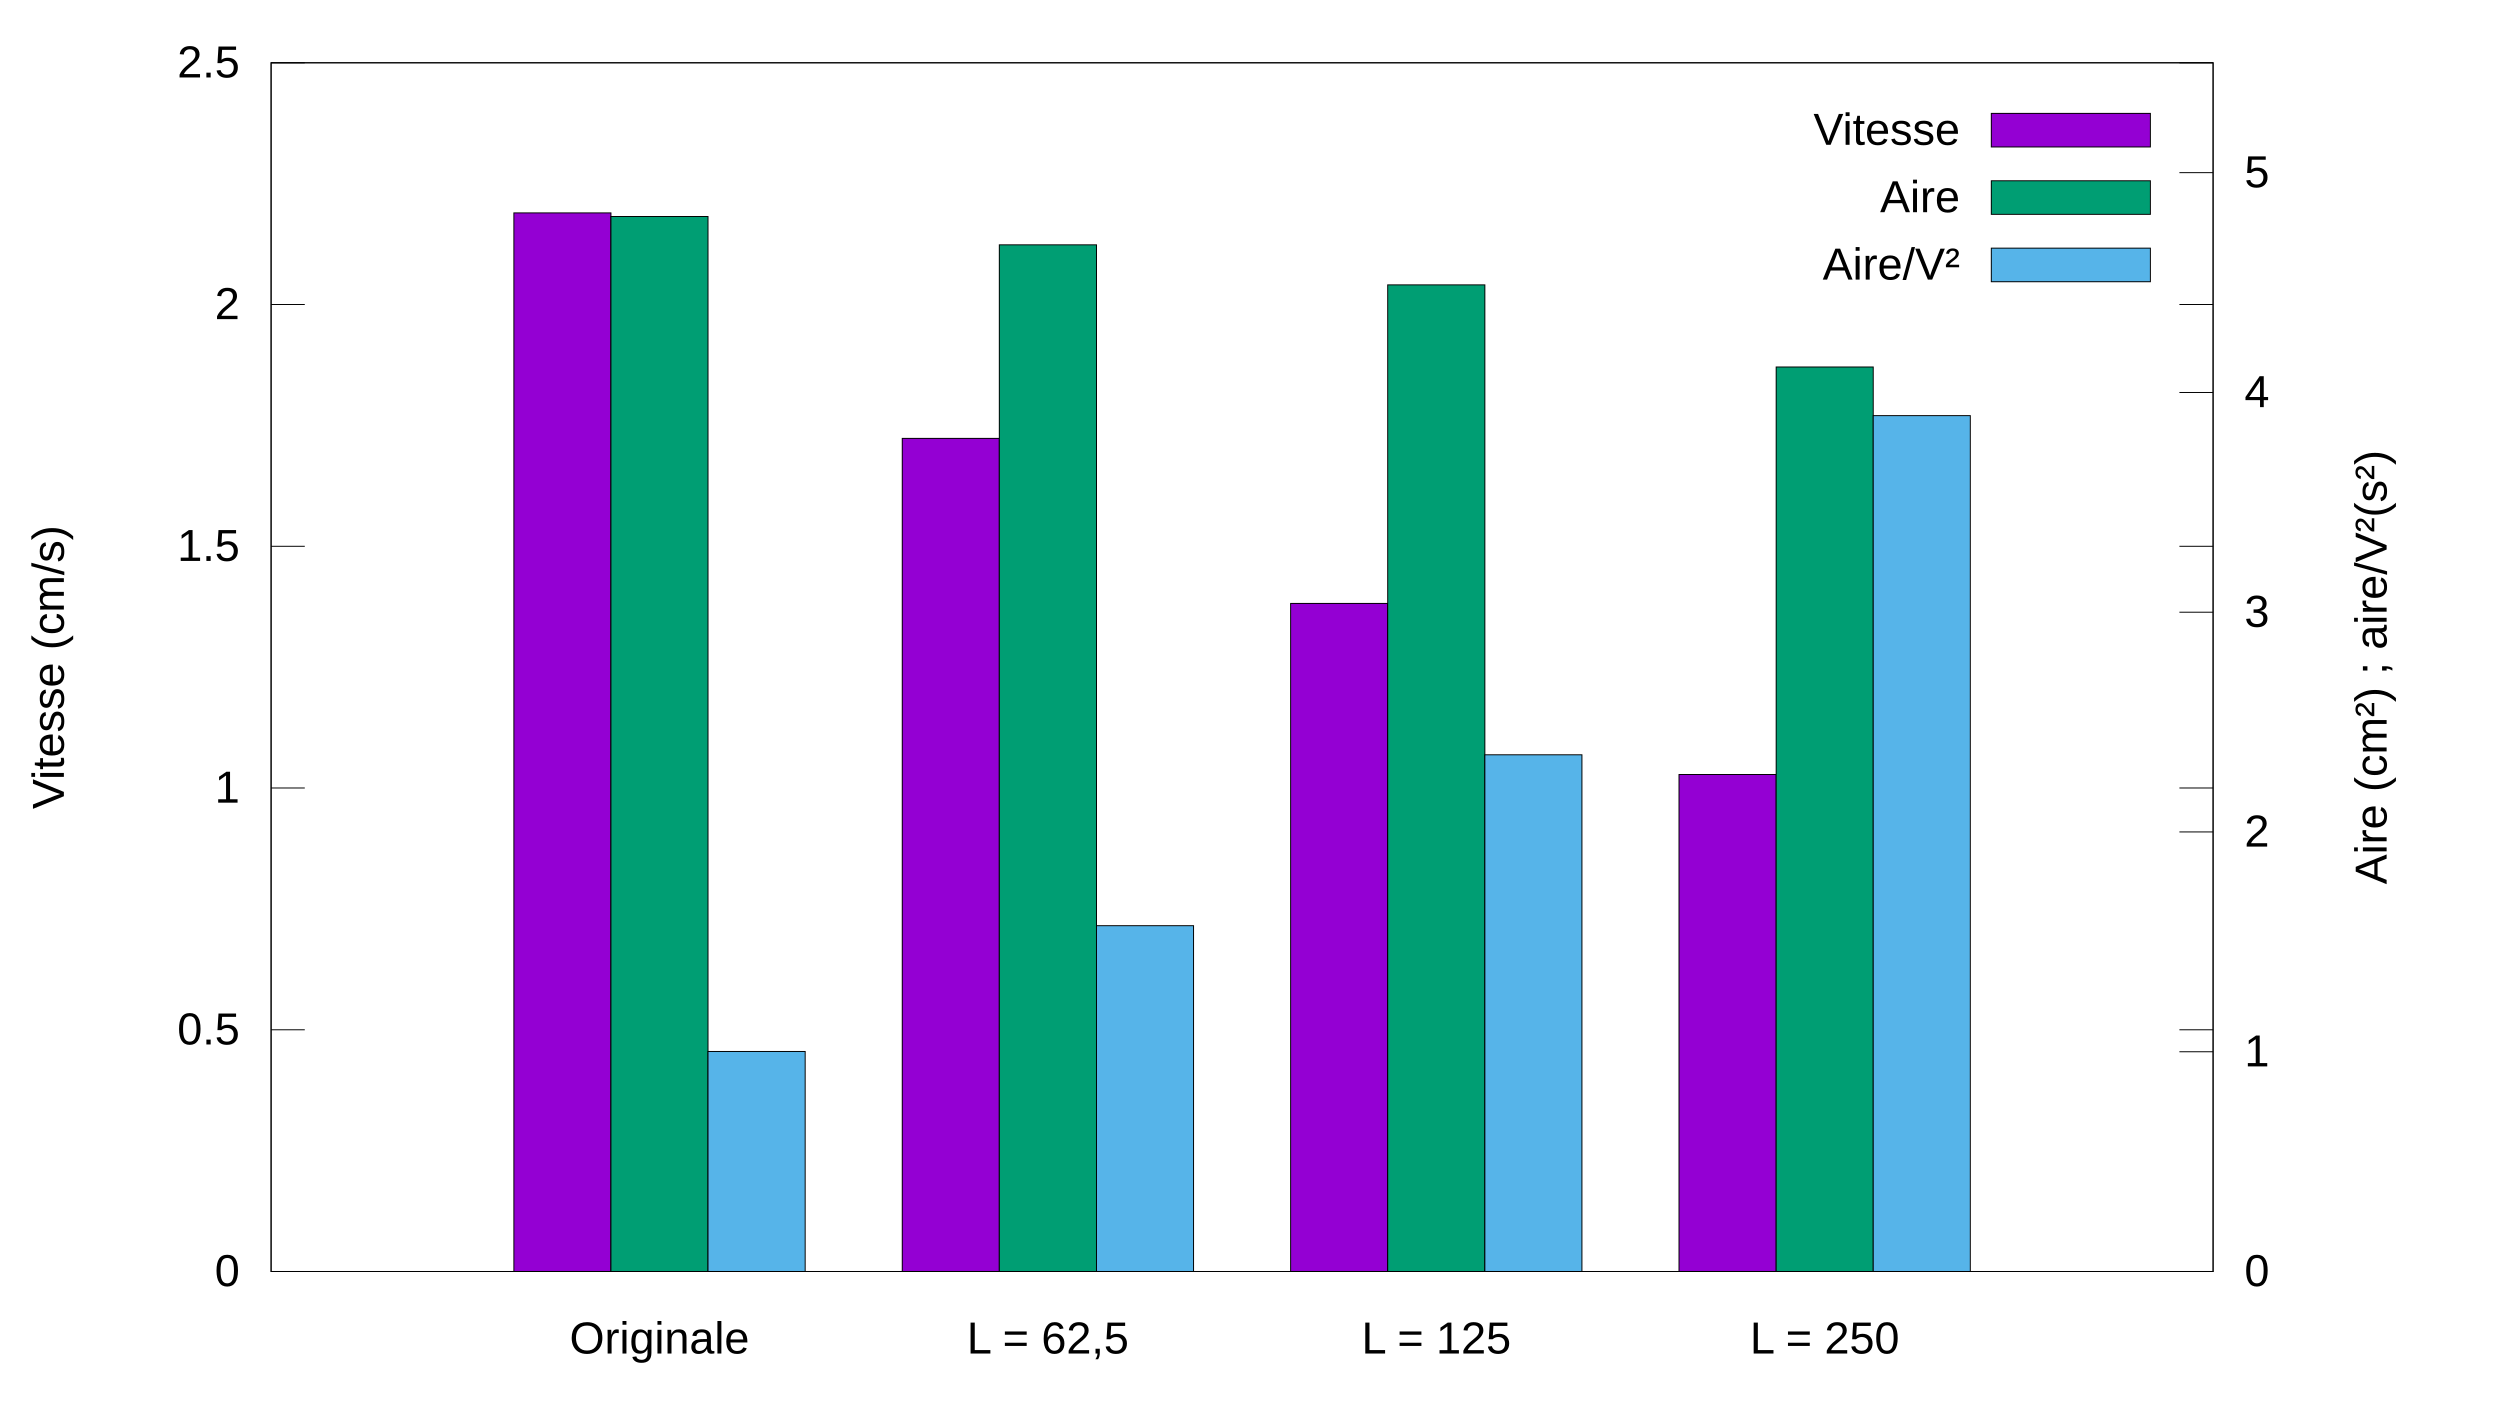
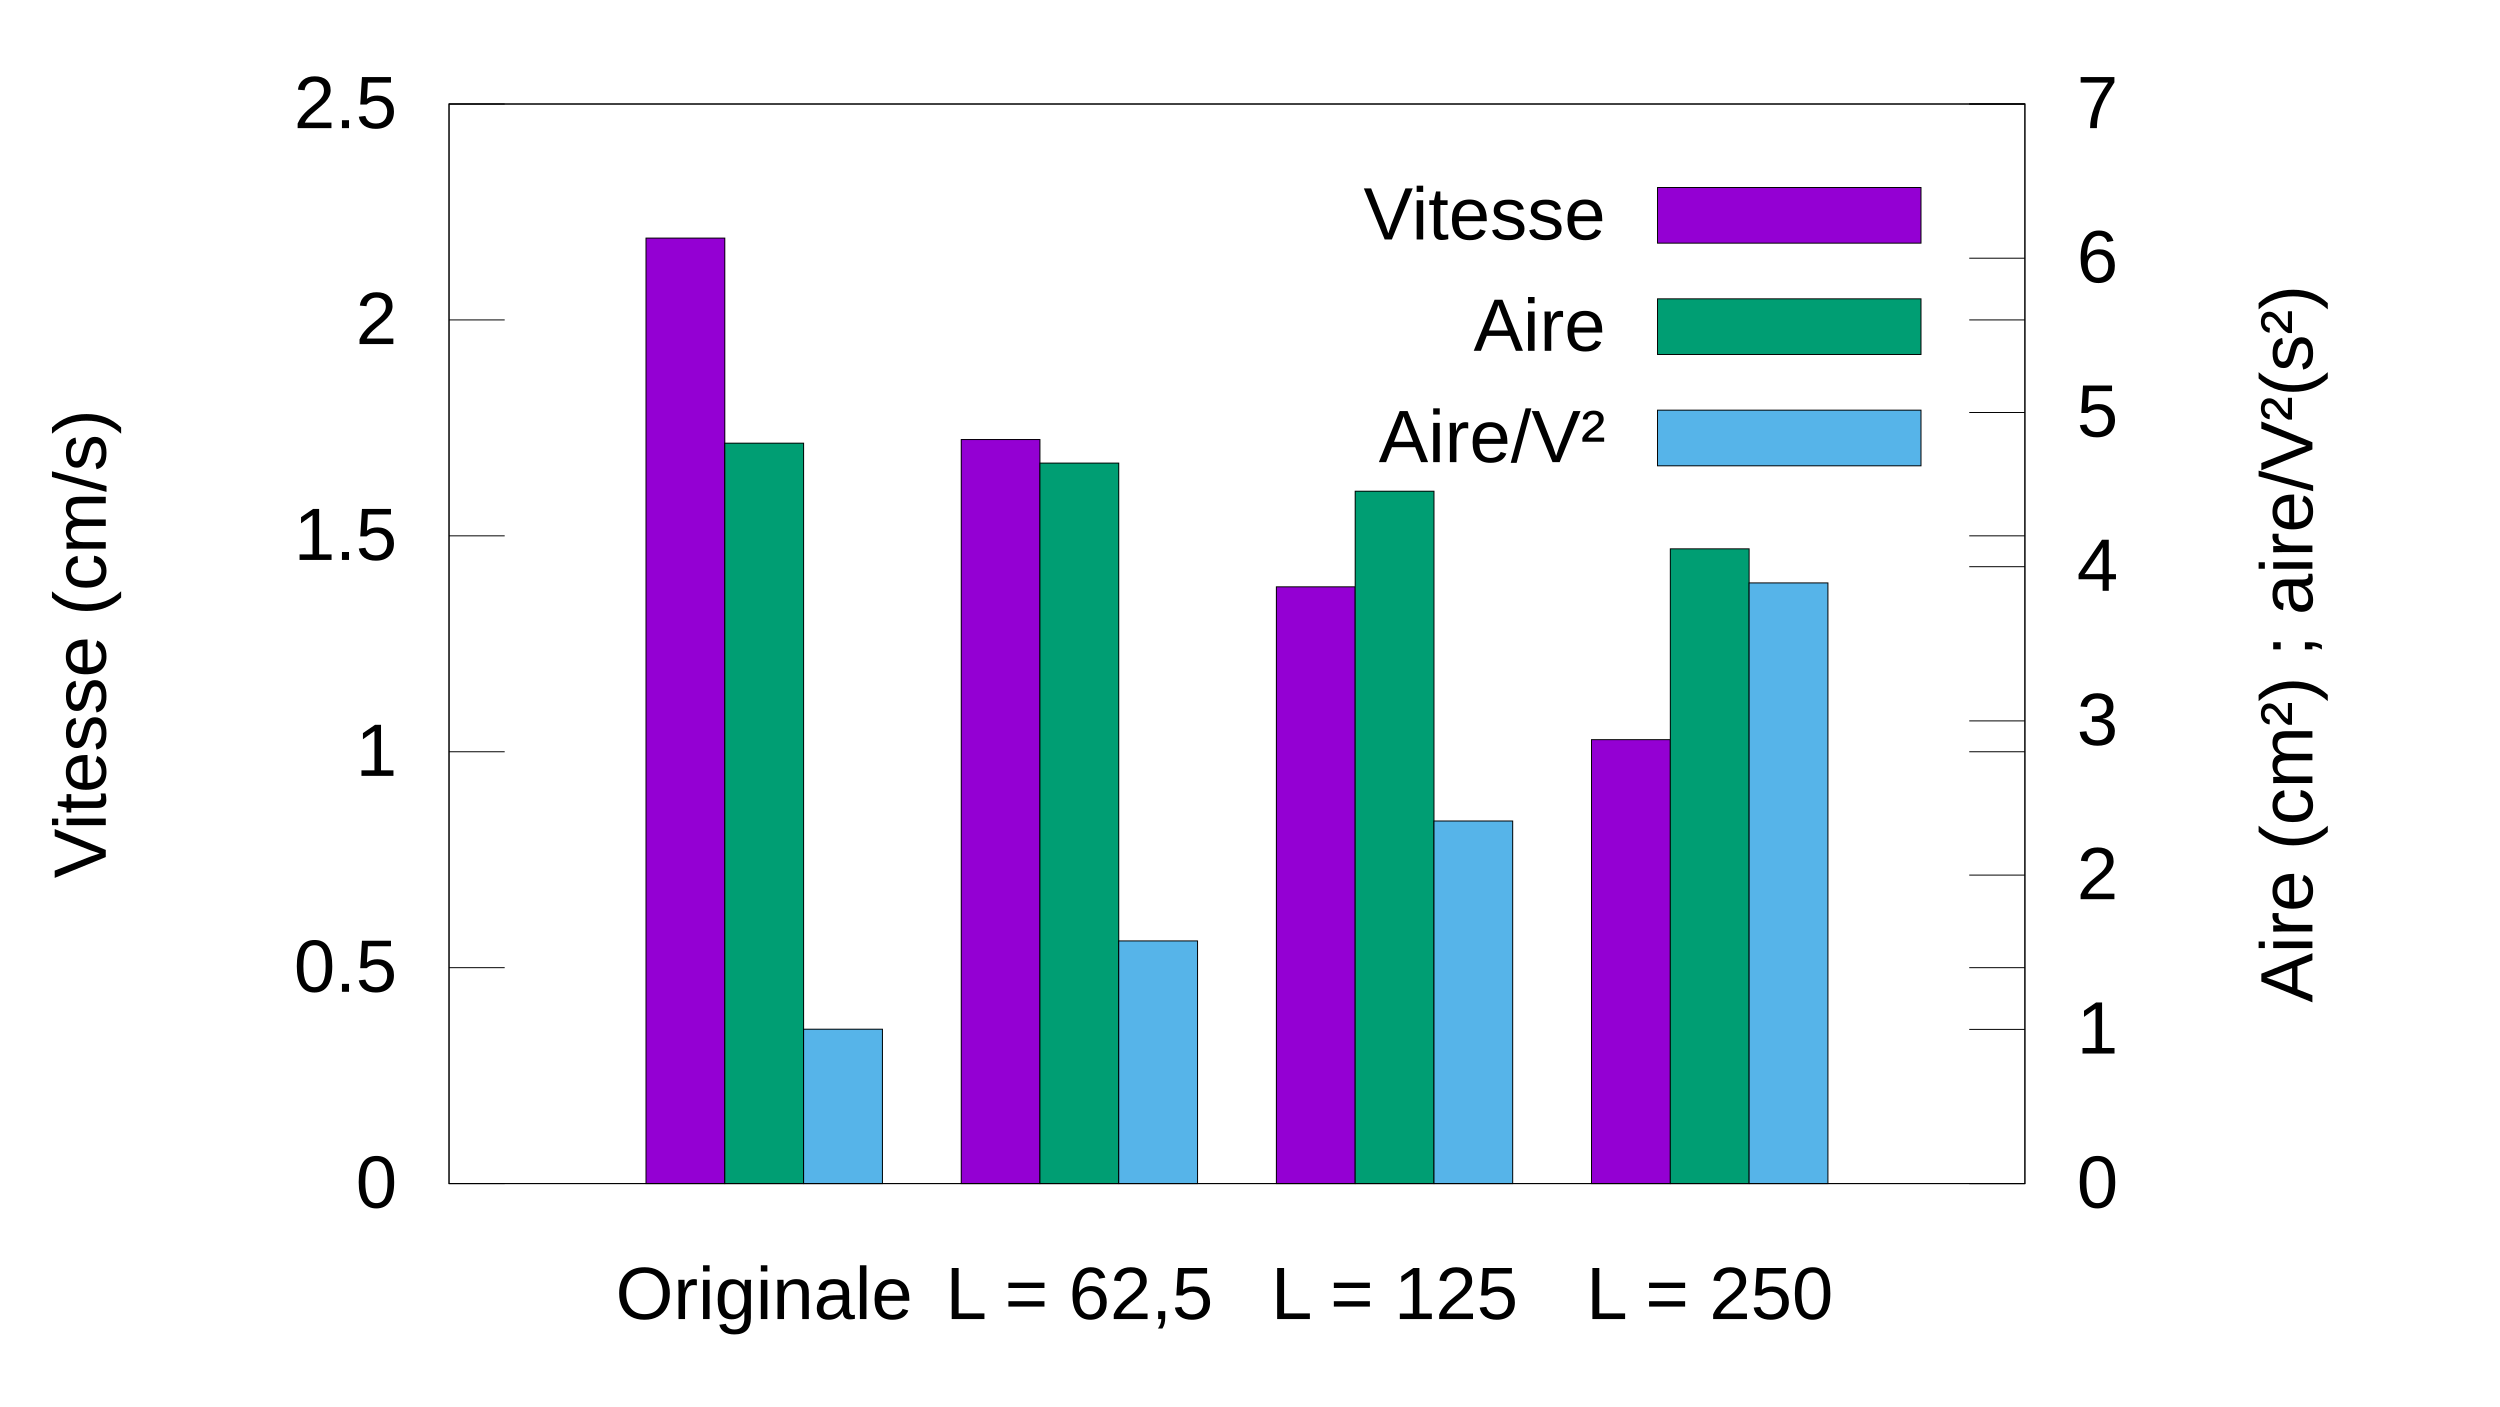
<svg xmlns="http://www.w3.org/2000/svg" xmlns:xlink="http://www.w3.org/1999/xlink" width="2560" height="1440" viewBox="0 0 2560 1440">
  <g id="gnuplot_canvas">
    <rect x="0" y="0" width="2560" height="1440" fill="none" />
    <defs>
      <circle id="gpDot" r="0.5" stroke-width="0.5" />
-       <path id="gpPt0" stroke-width="0.058" stroke="currentColor" d="M-1,0 h2 M0,-1 v2" />
-       <path id="gpPt1" stroke-width="0.058" stroke="currentColor" d="M-1,-1 L1,1 M1,-1 L-1,1" />
-       <path id="gpPt2" stroke-width="0.058" stroke="currentColor" d="M-1,0 L1,0 M0,-1 L0,1 M-1,-1 L1,1 M-1,1 L1,-1" />
-       <rect id="gpPt3" stroke-width="0.058" stroke="currentColor" x="-1" y="-1" width="2" height="2" />
-       <rect id="gpPt4" stroke-width="0.058" stroke="currentColor" fill="currentColor" x="-1" y="-1" width="2" height="2" />
-       <circle id="gpPt5" stroke-width="0.058" stroke="currentColor" cx="0" cy="0" r="1" />
+       <path id="gpPt0" stroke-width="0.035" stroke="currentColor" d="M-1,0 h2 M0,-1 v2" />
+       <path id="gpPt1" stroke-width="0.035" stroke="currentColor" d="M-1,-1 L1,1 M1,-1 L-1,1" />
+       <path id="gpPt2" stroke-width="0.035" stroke="currentColor" d="M-1,0 L1,0 M0,-1 L0,1 M-1,-1 L1,1 M-1,1 L1,-1" />
+       <rect id="gpPt3" stroke-width="0.035" stroke="currentColor" x="-1" y="-1" width="2" height="2" />
+       <rect id="gpPt4" stroke-width="0.035" stroke="currentColor" fill="currentColor" x="-1" y="-1" width="2" height="2" />
+       <circle id="gpPt5" stroke-width="0.035" stroke="currentColor" cx="0" cy="0" r="1" />
      <use xlink:href="#gpPt5" id="gpPt6" fill="currentColor" stroke="none" />
-       <path id="gpPt7" stroke-width="0.058" stroke="currentColor" d="M0,-1.33 L-1.33,0.67 L1.33,0.67 z" />
+       <path id="gpPt7" stroke-width="0.035" stroke="currentColor" d="M0,-1.33 L-1.33,0.67 L1.33,0.67 z" />
      <use xlink:href="#gpPt7" id="gpPt8" fill="currentColor" stroke="none" />
      <use xlink:href="#gpPt7" id="gpPt9" stroke="currentColor" transform="rotate(180)" />
      <use xlink:href="#gpPt9" id="gpPt10" fill="currentColor" stroke="none" />
      <use xlink:href="#gpPt3" id="gpPt11" stroke="currentColor" transform="rotate(45)" />
      <use xlink:href="#gpPt11" id="gpPt12" fill="currentColor" stroke="none" />
-       <path id="gpPt13" stroke-width="0.058" stroke="currentColor" d="M0,1.330 L1.265,0.411 L0.782,-1.067 L-0.782,-1.076 L-1.265,0.411 z" />
+       <path id="gpPt13" stroke-width="0.035" stroke="currentColor" d="M0,1.330 L1.265,0.411 L0.782,-1.067 L-0.782,-1.076 L-1.265,0.411 z" />
      <use xlink:href="#gpPt13" id="gpPt14" fill="currentColor" stroke="none" />
      <filter id="textbox" filterUnits="objectBoundingBox" x="0" y="0" height="1" width="1">
        <feFlood flood-color="white" flood-opacity="1" result="bgnd" />
        <feComposite in="SourceGraphic" in2="bgnd" operator="atop" />
      </filter>
      <filter id="greybox" filterUnits="objectBoundingBox" x="0" y="0" height="1" width="1">
        <feFlood flood-color="lightgrey" flood-opacity="1" result="grey" />
        <feComposite in="SourceGraphic" in2="grey" operator="atop" />
      </filter>
    </defs>
    <g fill="none" color="white" stroke="black" stroke-width="1.00" stroke-linecap="butt" stroke-linejoin="miter">
</g>
    <g fill="none" color="black" stroke="currentColor" stroke-width="1.00" stroke-linecap="butt" stroke-linejoin="miter">
-       <path stroke="black" d="M277.6,1302.0 L312.1,1302.0 M2266.2,1302.0 L2231.7,1302.0  " />
-       <g transform="translate(245.5,1317.0)" stroke="none" fill="black" font-family="Arial" font-size="46.00" text-anchor="end">
+       <path stroke="black" d="M459.8,1212.0 L516.8,1212.0 M2073.5,1212.0 L2016.5,1212.0  " />
+       <g transform="translate(406.6,1236.7)" stroke="none" fill="black" font-family="Arial" font-size="76.00" text-anchor="end">
        <text>
          <tspan font-family="Arial"> 0</tspan>
        </text>
      </g>
    </g>
    <g fill="none" color="black" stroke="currentColor" stroke-width="1.00" stroke-linecap="butt" stroke-linejoin="miter">
-       <path stroke="black" d="M277.6,1054.5 L312.1,1054.5 M2266.2,1054.5 L2231.7,1054.5  " />
-       <g transform="translate(245.5,1069.5)" stroke="none" fill="black" font-family="Arial" font-size="46.00" text-anchor="end">
+       <path stroke="black" d="M459.8,990.9 L516.8,990.9 M2073.5,990.9 L2016.5,990.9  " />
+       <g transform="translate(406.6,1015.6)" stroke="none" fill="black" font-family="Arial" font-size="76.00" text-anchor="end">
        <text>
          <tspan font-family="Arial"> 0.5</tspan>
        </text>
      </g>
    </g>
    <g fill="none" color="black" stroke="currentColor" stroke-width="1.00" stroke-linecap="butt" stroke-linejoin="miter">
-       <path stroke="black" d="M277.6,806.9 L312.1,806.9 M2266.2,806.9 L2231.7,806.9  " />
-       <g transform="translate(245.5,821.9)" stroke="none" fill="black" font-family="Arial" font-size="46.00" text-anchor="end">
+       <path stroke="black" d="M459.8,769.8 L516.8,769.8 M2073.5,769.8 L2016.5,769.8  " />
+       <g transform="translate(406.6,794.5)" stroke="none" fill="black" font-family="Arial" font-size="76.00" text-anchor="end">
        <text>
          <tspan font-family="Arial"> 1</tspan>
        </text>
      </g>
    </g>
    <g fill="none" color="black" stroke="currentColor" stroke-width="1.00" stroke-linecap="butt" stroke-linejoin="miter">
-       <path stroke="black" d="M277.6,559.4 L312.1,559.4 M2266.2,559.4 L2231.7,559.4  " />
-       <g transform="translate(245.5,574.4)" stroke="none" fill="black" font-family="Arial" font-size="46.00" text-anchor="end">
+       <path stroke="black" d="M459.8,548.7 L516.8,548.7 M2073.5,548.7 L2016.5,548.7  " />
+       <g transform="translate(406.6,573.4)" stroke="none" fill="black" font-family="Arial" font-size="76.00" text-anchor="end">
        <text>
          <tspan font-family="Arial"> 1.5</tspan>
        </text>
      </g>
    </g>
    <g fill="none" color="black" stroke="currentColor" stroke-width="1.00" stroke-linecap="butt" stroke-linejoin="miter">
-       <path stroke="black" d="M277.6,311.8 L312.1,311.8 M2266.2,311.8 L2231.7,311.8  " />
-       <g transform="translate(245.5,326.8)" stroke="none" fill="black" font-family="Arial" font-size="46.00" text-anchor="end">
+       <path stroke="black" d="M459.8,327.6 L516.8,327.6 M2073.5,327.6 L2016.5,327.6  " />
+       <g transform="translate(406.6,352.3)" stroke="none" fill="black" font-family="Arial" font-size="76.00" text-anchor="end">
        <text>
          <tspan font-family="Arial"> 2</tspan>
        </text>
      </g>
    </g>
    <g fill="none" color="black" stroke="currentColor" stroke-width="1.00" stroke-linecap="butt" stroke-linejoin="miter">
-       <path stroke="black" d="M277.6,64.3 L312.1,64.3 M2266.2,64.3 L2231.7,64.3  " />
-       <g transform="translate(245.5,79.3)" stroke="none" fill="black" font-family="Arial" font-size="46.00" text-anchor="end">
+       <path stroke="black" d="M459.8,106.5 L516.8,106.5 M2073.5,106.5 L2016.5,106.5  " />
+       <g transform="translate(406.6,131.2)" stroke="none" fill="black" font-family="Arial" font-size="76.00" text-anchor="end">
        <text>
          <tspan font-family="Arial"> 2.5</tspan>
        </text>
      </g>
    </g>
    <g fill="none" color="black" stroke="currentColor" stroke-width="1.00" stroke-linecap="butt" stroke-linejoin="miter">
-       <path stroke="black" d="M675.3,1302.0 M675.3,64.3  " />
-       <g transform="translate(675.3,1386.0)" stroke="none" fill="black" font-family="Arial" font-size="46.00" text-anchor="middle">
+       <path stroke="black" d="M782.5,1212.0 M782.5,106.5  " />
+       <g transform="translate(782.5,1350.7)" stroke="none" fill="black" font-family="Arial" font-size="76.00" text-anchor="middle">
        <text>
          <tspan font-family="Arial">Originale</tspan>
        </text>
      </g>
    </g>
    <g fill="none" color="black" stroke="currentColor" stroke-width="1.00" stroke-linecap="butt" stroke-linejoin="miter">
-       <path stroke="black" d="M1073.0,1302.0 M1073.0,64.3  " />
-       <g transform="translate(1073.0,1386.0)" stroke="none" fill="black" font-family="Arial" font-size="46.00" text-anchor="middle">
+       <path stroke="black" d="M1105.3,1212.0 M1105.3,106.5  " />
+       <g transform="translate(1105.3,1350.7)" stroke="none" fill="black" font-family="Arial" font-size="76.00" text-anchor="middle">
        <text>
          <tspan font-family="Arial">L = 62,5</tspan>
        </text>
      </g>
    </g>
    <g fill="none" color="black" stroke="currentColor" stroke-width="1.00" stroke-linecap="butt" stroke-linejoin="miter">
-       <path stroke="black" d="M1470.8,1302.0 M1470.8,64.3  " />
-       <g transform="translate(1470.8,1386.0)" stroke="none" fill="black" font-family="Arial" font-size="46.00" text-anchor="middle">
+       <path stroke="black" d="M1428.0,1212.0 M1428.0,106.5  " />
+       <g transform="translate(1428.0,1350.7)" stroke="none" fill="black" font-family="Arial" font-size="76.00" text-anchor="middle">
        <text>
          <tspan font-family="Arial">L = 125</tspan>
        </text>
      </g>
    </g>
    <g fill="none" color="black" stroke="currentColor" stroke-width="1.00" stroke-linecap="butt" stroke-linejoin="miter">
-       <path stroke="black" d="M1868.5,1302.0 M1868.5,64.3  " />
-       <g transform="translate(1868.5,1386.0)" stroke="none" fill="black" font-family="Arial" font-size="46.00" text-anchor="middle">
+       <path stroke="black" d="M1750.8,1212.0 M1750.8,106.5  " />
+       <g transform="translate(1750.8,1350.7)" stroke="none" fill="black" font-family="Arial" font-size="76.00" text-anchor="middle">
        <text>
          <tspan font-family="Arial">L = 250</tspan>
        </text>
      </g>
    </g>
    <g fill="none" color="black" stroke="currentColor" stroke-width="1.00" stroke-linecap="butt" stroke-linejoin="miter">
-       <path stroke="black" d="M2266.2,1302.0 L2231.7,1302.0  " />
-       <g transform="translate(2298.3,1317.0)" stroke="none" fill="black" font-family="Arial" font-size="46.00" text-anchor="start">
+       <path stroke="black" d="M2073.5,1212.0 L2016.5,1212.0  " />
+       <g transform="translate(2126.7,1236.7)" stroke="none" fill="black" font-family="Arial" font-size="76.00" text-anchor="start">
        <text>
          <tspan font-family="Arial"> 0</tspan>
        </text>
      </g>
    </g>
    <g fill="none" color="black" stroke="currentColor" stroke-width="1.00" stroke-linecap="butt" stroke-linejoin="miter">
-       <path stroke="black" d="M2266.2,1077.0 L2231.7,1077.0  " />
-       <g transform="translate(2298.3,1092.0)" stroke="none" fill="black" font-family="Arial" font-size="46.00" text-anchor="start">
+       <path stroke="black" d="M2073.5,1054.1 L2016.5,1054.1  " />
+       <g transform="translate(2126.7,1078.8)" stroke="none" fill="black" font-family="Arial" font-size="76.00" text-anchor="start">
        <text>
          <tspan font-family="Arial"> 1</tspan>
        </text>
      </g>
    </g>
    <g fill="none" color="black" stroke="currentColor" stroke-width="1.00" stroke-linecap="butt" stroke-linejoin="miter">
-       <path stroke="black" d="M2266.2,851.9 L2231.7,851.9  " />
-       <g transform="translate(2298.3,866.9)" stroke="none" fill="black" font-family="Arial" font-size="46.00" text-anchor="start">
+       <path stroke="black" d="M2073.5,896.1 L2016.5,896.1  " />
+       <g transform="translate(2126.7,920.8)" stroke="none" fill="black" font-family="Arial" font-size="76.00" text-anchor="start">
        <text>
          <tspan font-family="Arial"> 2</tspan>
        </text>
      </g>
    </g>
    <g fill="none" color="black" stroke="currentColor" stroke-width="1.00" stroke-linecap="butt" stroke-linejoin="miter">
-       <path stroke="black" d="M2266.2,626.9 L2231.7,626.9  " />
-       <g transform="translate(2298.3,641.9)" stroke="none" fill="black" font-family="Arial" font-size="46.00" text-anchor="start">
+       <path stroke="black" d="M2073.5,738.2 L2016.5,738.2  " />
+       <g transform="translate(2126.7,762.9)" stroke="none" fill="black" font-family="Arial" font-size="76.00" text-anchor="start">
        <text>
          <tspan font-family="Arial"> 3</tspan>
        </text>
      </g>
    </g>
    <g fill="none" color="black" stroke="currentColor" stroke-width="1.00" stroke-linecap="butt" stroke-linejoin="miter">
-       <path stroke="black" d="M2266.2,401.9 L2231.7,401.9  " />
-       <g transform="translate(2298.3,416.9)" stroke="none" fill="black" font-family="Arial" font-size="46.00" text-anchor="start">
+       <path stroke="black" d="M2073.5,580.3 L2016.5,580.3  " />
+       <g transform="translate(2126.7,605.0)" stroke="none" fill="black" font-family="Arial" font-size="76.00" text-anchor="start">
        <text>
          <tspan font-family="Arial"> 4</tspan>
        </text>
      </g>
    </g>
    <g fill="none" color="black" stroke="currentColor" stroke-width="1.00" stroke-linecap="butt" stroke-linejoin="miter">
-       <path stroke="black" d="M2266.2,176.8 L2231.7,176.8  " />
-       <g transform="translate(2298.3,191.8)" stroke="none" fill="black" font-family="Arial" font-size="46.00" text-anchor="start">
+       <path stroke="black" d="M2073.5,422.4 L2016.5,422.4  " />
+       <g transform="translate(2126.7,447.1)" stroke="none" fill="black" font-family="Arial" font-size="76.00" text-anchor="start">
        <text>
          <tspan font-family="Arial"> 5</tspan>
        </text>
      </g>
    </g>
    <g fill="none" color="black" stroke="currentColor" stroke-width="1.00" stroke-linecap="butt" stroke-linejoin="miter">
- </g>
-     <g fill="none" color="black" stroke="currentColor" stroke-width="1.00" stroke-linecap="butt" stroke-linejoin="miter">
-       <path stroke="black" d="M277.6,64.3 L277.6,1302.0 L2266.2,1302.0 L2266.2,64.3 L277.6,64.3 Z  " />
-     </g>
-     <g fill="none" color="black" stroke="currentColor" stroke-width="1.00" stroke-linecap="butt" stroke-linejoin="miter">
-       <g transform="translate(65.4,683.2) rotate(270)" stroke="none" fill="black" font-family="Arial" font-size="46.00" text-anchor="middle">
+       <path stroke="black" d="M2073.5,264.4 L2016.5,264.4  " />
+       <g transform="translate(2126.7,289.1)" stroke="none" fill="black" font-family="Arial" font-size="76.00" text-anchor="start">
+         <text>
+           <tspan font-family="Arial"> 6</tspan>
+         </text>
+       </g>
+     </g>
+     <g fill="none" color="black" stroke="currentColor" stroke-width="1.00" stroke-linecap="butt" stroke-linejoin="miter">
+       <path stroke="black" d="M2073.5,106.5 L2016.5,106.5  " />
+       <g transform="translate(2126.7,131.2)" stroke="none" fill="black" font-family="Arial" font-size="76.00" text-anchor="start">
+         <text>
+           <tspan font-family="Arial"> 7</tspan>
+         </text>
+       </g>
+     </g>
+     <g fill="none" color="black" stroke="currentColor" stroke-width="1.00" stroke-linecap="butt" stroke-linejoin="miter">
+ </g>
+     <g fill="none" color="black" stroke="currentColor" stroke-width="1.00" stroke-linecap="butt" stroke-linejoin="miter">
+       <path stroke="black" d="M459.8,106.5 L459.8,1212.0 L2073.5,1212.0 L2073.5,106.5 L459.8,106.5 Z  " />
+     </g>
+     <g fill="none" color="black" stroke="currentColor" stroke-width="1.00" stroke-linecap="butt" stroke-linejoin="miter">
+       <g transform="translate(108.3,659.3) rotate(270)" stroke="none" fill="black" font-family="Arial" font-size="76.00" text-anchor="middle">
        <text>
          <tspan font-family="Arial">Vitesse (cm/s)</tspan>
        </text>
      </g>
    </g>
    <g fill="none" color="black" stroke="currentColor" stroke-width="1.00" stroke-linecap="butt" stroke-linejoin="miter">
-       <g transform="translate(2443.9,683.2) rotate(270)" stroke="none" fill="black" font-family="Arial" font-size="46.00" text-anchor="middle">
+       <g transform="translate(2367.9,659.3) rotate(270)" stroke="none" fill="black" font-family="Arial" font-size="76.00" text-anchor="middle">
        <text>
          <tspan font-family="Arial">Aire (cm²) ; aire/V²(s²)</tspan>
        </text>
      </g>
    </g>
    <g fill="none" color="black" stroke="currentColor" stroke-width="1.00" stroke-linecap="butt" stroke-linejoin="miter">
</g>
    <g id="gnuplot_plot_1">
      <g fill="none" color="black" stroke="currentColor" stroke-width="1.00" stroke-linecap="butt" stroke-linejoin="miter">
-         <g transform="translate(2007.0,148.3)" stroke="none" fill="black" font-family="Arial" font-size="46.00" text-anchor="end">
+         <g transform="translate(1644.1,245.2)" stroke="none" fill="black" font-family="Arial" font-size="76.00" text-anchor="end">
          <text>
            <tspan font-family="Arial">Vitesse</tspan>
          </text>
        </g>
      </g>
      <g fill="none" color="black" stroke="currentColor" stroke-width="1.00" stroke-linecap="butt" stroke-linejoin="miter">
        <g stroke="none" shape-rendering="crispEdges">
-           <polygon fill="rgb(148,   0, 211)" points="2039.1,150.5 2202.0,150.5 2202.0,116.0 2039.1,116.0 " />
-         </g>
-         <path stroke="black" d="M2039.1,150.5 L2202.0,150.5 L2202.0,116.1 L2039.1,116.1 L2039.1,150.5 Z  " />
-       </g>
-       <g fill="none" color="black" stroke="currentColor" stroke-width="1.00" stroke-linecap="butt" stroke-linejoin="miter">
-         <g stroke="none" shape-rendering="crispEdges">
-           <polygon fill="rgb(148,   0, 211)" points="526.2,1302.0 625.7,1302.0 625.7,217.9 526.2,217.9 " />
-         </g>
-         <path stroke="black" d="M526.2,1302.0 L526.2,218.0 L625.6,218.0 L625.6,1302.0 L526.2,1302.0 Z  " />
-       </g>
-       <g fill="none" color="black" stroke="currentColor" stroke-width="1.00" stroke-linecap="butt" stroke-linejoin="miter">
-         <g stroke="none" shape-rendering="crispEdges">
-           <polygon fill="rgb(148,   0, 211)" points="923.9,1302.0 1023.4,1302.0 1023.4,448.8 923.9,448.8 " />
-         </g>
-         <path stroke="black" d="M923.9,1302.0 L923.9,448.9 L1023.3,448.9 L1023.3,1302.0 L923.9,1302.0 Z  " />
-       </g>
-       <g fill="none" color="black" stroke="currentColor" stroke-width="1.00" stroke-linecap="butt" stroke-linejoin="miter">
-         <g stroke="none" shape-rendering="crispEdges">
-           <polygon fill="rgb(148,   0, 211)" points="1321.6,1302.0 1421.1,1302.0 1421.1,617.8 1321.6,617.8 " />
-         </g>
-         <path stroke="black" d="M1321.6,1302.0 L1321.6,617.9 L1421.0,617.9 L1421.0,1302.0 L1321.6,1302.0 Z  " />
-       </g>
-       <g fill="none" color="black" stroke="currentColor" stroke-width="1.00" stroke-linecap="butt" stroke-linejoin="miter">
-         <g stroke="none" shape-rendering="crispEdges">
-           <polygon fill="rgb(148,   0, 211)" points="1719.3,1302.0 1818.9,1302.0 1818.9,793.0 1719.3,793.0 " />
-         </g>
-         <path stroke="black" d="M1719.3,1302.0 L1719.3,793.1 L1818.8,793.1 L1818.8,1302.0 L1719.3,1302.0 Z  " />
+           <polygon fill="rgb(148,   0, 211)" points="1697.3,249.0 1967.1,249.0 1967.1,192.0 1697.3,192.0 " />
+         </g>
+         <path stroke="black" d="M1697.3,249.0 L1967.1,249.0 L1967.1,192.0 L1697.3,192.0 L1697.3,249.0 Z  " />
+       </g>
+       <g fill="none" color="black" stroke="currentColor" stroke-width="1.00" stroke-linecap="butt" stroke-linejoin="miter">
+         <g stroke="none" shape-rendering="crispEdges">
+           <polygon fill="rgb(148,   0, 211)" points="661.5,1212.0 742.3,1212.0 742.3,243.7 661.5,243.7 " />
+         </g>
+         <path stroke="black" d="M661.5,1212.0 L661.5,243.8 L742.2,243.8 L742.2,1212.0 L661.5,1212.0 Z  " />
+       </g>
+       <g fill="none" color="black" stroke="currentColor" stroke-width="1.00" stroke-linecap="butt" stroke-linejoin="miter">
+         <g stroke="none" shape-rendering="crispEdges">
+           <polygon fill="rgb(148,   0, 211)" points="984.3,1212.0 1065.0,1212.0 1065.0,450.0 984.3,450.0 " />
+         </g>
+         <path stroke="black" d="M984.3,1212.0 L984.3,450.1 L1064.9,450.1 L1064.9,1212.0 L984.3,1212.0 Z  " />
+       </g>
+       <g fill="none" color="black" stroke="currentColor" stroke-width="1.00" stroke-linecap="butt" stroke-linejoin="miter">
+         <g stroke="none" shape-rendering="crispEdges">
+           <polygon fill="rgb(148,   0, 211)" points="1307.0,1212.0 1387.8,1212.0 1387.8,600.8 1307.0,600.8 " />
+         </g>
+         <path stroke="black" d="M1307.0,1212.0 L1307.0,600.9 L1387.7,600.9 L1387.7,1212.0 L1307.0,1212.0 Z  " />
+       </g>
+       <g fill="none" color="black" stroke="currentColor" stroke-width="1.00" stroke-linecap="butt" stroke-linejoin="miter">
+         <g stroke="none" shape-rendering="crispEdges">
+           <polygon fill="rgb(148,   0, 211)" points="1629.7,1212.0 1710.5,1212.0 1710.5,757.3 1629.7,757.3 " />
+         </g>
+         <path stroke="black" d="M1629.7,1212.0 L1629.7,757.4 L1710.4,757.4 L1710.4,1212.0 L1629.7,1212.0 Z  " />
      </g>
      <g fill="none" color="black" stroke="currentColor" stroke-width="1.00" stroke-linecap="butt" stroke-linejoin="miter">
</g>
    </g>
    <g id="gnuplot_plot_2">
      <g fill="none" color="black" stroke="currentColor" stroke-width="1.00" stroke-linecap="butt" stroke-linejoin="miter">
-         <g transform="translate(2007.0,217.3)" stroke="none" fill="black" font-family="Arial" font-size="46.00" text-anchor="end">
+         <g transform="translate(1644.1,359.2)" stroke="none" fill="black" font-family="Arial" font-size="76.00" text-anchor="end">
          <text>
            <tspan font-family="Arial">Aire</tspan>
          </text>
        </g>
      </g>
      <g fill="none" color="black" stroke="currentColor" stroke-width="1.00" stroke-linecap="butt" stroke-linejoin="miter">
        <g stroke="none" shape-rendering="crispEdges">
-           <polygon fill="rgb(  0, 158, 115)" points="2039.1,219.5 2202.0,219.5 2202.0,185.0 2039.1,185.0 " />
-         </g>
-         <path stroke="black" d="M2039.1,219.5 L2202.0,219.5 L2202.0,185.1 L2039.1,185.1 L2039.1,219.5 Z  " />
-       </g>
-       <g fill="none" color="black" stroke="currentColor" stroke-width="1.00" stroke-linecap="butt" stroke-linejoin="miter">
-         <g stroke="none" shape-rendering="crispEdges">
-           <polygon fill="rgb(  0, 158, 115)" points="625.6,1302.0 725.1,1302.0 725.1,221.6 625.6,221.6 " />
-         </g>
-         <path stroke="black" d="M625.6,1302.0 L625.6,221.7 L725.0,221.7 L725.0,1302.0 L625.6,1302.0 Z  " />
-       </g>
-       <g fill="none" color="black" stroke="currentColor" stroke-width="1.00" stroke-linecap="butt" stroke-linejoin="miter">
-         <g stroke="none" shape-rendering="crispEdges">
-           <polygon fill="rgb(  0, 158, 115)" points="1023.3,1302.0 1122.9,1302.0 1122.9,250.6 1023.3,250.6 " />
-         </g>
-         <path stroke="black" d="M1023.3,1302.0 L1023.3,250.7 L1122.8,250.7 L1122.8,1302.0 L1023.3,1302.0 Z  " />
-       </g>
-       <g fill="none" color="black" stroke="currentColor" stroke-width="1.00" stroke-linecap="butt" stroke-linejoin="miter">
-         <g stroke="none" shape-rendering="crispEdges">
-           <polygon fill="rgb(  0, 158, 115)" points="1421.0,1302.0 1520.6,1302.0 1520.6,291.6 1421.0,291.6 " />
-         </g>
-         <path stroke="black" d="M1421.0,1302.0 L1421.0,291.7 L1520.5,291.7 L1520.5,1302.0 L1421.0,1302.0 Z  " />
-       </g>
-       <g fill="none" color="black" stroke="currentColor" stroke-width="1.00" stroke-linecap="butt" stroke-linejoin="miter">
-         <g stroke="none" shape-rendering="crispEdges">
-           <polygon fill="rgb(  0, 158, 115)" points="1818.8,1302.0 1918.3,1302.0 1918.3,375.7 1818.8,375.7 " />
-         </g>
-         <path stroke="black" d="M1818.8,1302.0 L1818.8,375.8 L1918.2,375.8 L1918.2,1302.0 L1818.8,1302.0 Z  " />
+           <polygon fill="rgb(  0, 158, 115)" points="1697.3,363.0 1967.1,363.0 1967.1,306.0 1697.3,306.0 " />
+         </g>
+         <path stroke="black" d="M1697.3,363.0 L1967.1,363.0 L1967.1,306.0 L1697.3,306.0 L1697.3,363.0 Z  " />
+       </g>
+       <g fill="none" color="black" stroke="currentColor" stroke-width="1.00" stroke-linecap="butt" stroke-linejoin="miter">
+         <g stroke="none" shape-rendering="crispEdges">
+           <polygon fill="rgb(  0, 158, 115)" points="742.2,1212.0 823.0,1212.0 823.0,453.7 742.2,453.7 " />
+         </g>
+         <path stroke="black" d="M742.2,1212.0 L742.2,453.8 L822.9,453.8 L822.9,1212.0 L742.2,1212.0 Z  " />
+       </g>
+       <g fill="none" color="black" stroke="currentColor" stroke-width="1.00" stroke-linecap="butt" stroke-linejoin="miter">
+         <g stroke="none" shape-rendering="crispEdges">
+           <polygon fill="rgb(  0, 158, 115)" points="1064.9,1212.0 1145.7,1212.0 1145.7,474.1 1064.9,474.1 " />
+         </g>
+         <path stroke="black" d="M1064.9,1212.0 L1064.9,474.2 L1145.6,474.2 L1145.6,1212.0 L1064.9,1212.0 Z  " />
+       </g>
+       <g fill="none" color="black" stroke="currentColor" stroke-width="1.00" stroke-linecap="butt" stroke-linejoin="miter">
+         <g stroke="none" shape-rendering="crispEdges">
+           <polygon fill="rgb(  0, 158, 115)" points="1387.7,1212.0 1468.5,1212.0 1468.5,502.9 1387.7,502.9 " />
+         </g>
+         <path stroke="black" d="M1387.7,1212.0 L1387.7,503.0 L1468.4,503.0 L1468.4,1212.0 L1387.7,1212.0 Z  " />
+       </g>
+       <g fill="none" color="black" stroke="currentColor" stroke-width="1.00" stroke-linecap="butt" stroke-linejoin="miter">
+         <g stroke="none" shape-rendering="crispEdges">
+           <polygon fill="rgb(  0, 158, 115)" points="1710.4,1212.0 1791.2,1212.0 1791.2,561.9 1710.4,561.9 " />
+         </g>
+         <path stroke="black" d="M1710.4,1212.0 L1710.4,562.0 L1791.1,562.0 L1791.1,1212.0 L1710.4,1212.0 Z  " />
      </g>
      <g fill="none" color="black" stroke="currentColor" stroke-width="1.00" stroke-linecap="butt" stroke-linejoin="miter">
</g>
    </g>
    <g id="gnuplot_plot_3">
      <g fill="none" color="black" stroke="currentColor" stroke-width="1.00" stroke-linecap="butt" stroke-linejoin="miter">
-         <g transform="translate(2007.0,286.3)" stroke="none" fill="black" font-family="Arial" font-size="46.00" text-anchor="end">
+         <g transform="translate(1644.1,473.2)" stroke="none" fill="black" font-family="Arial" font-size="76.00" text-anchor="end">
          <text>
            <tspan font-family="Arial">Aire/V²</tspan>
          </text>
        </g>
      </g>
      <g fill="none" color="black" stroke="currentColor" stroke-width="1.00" stroke-linecap="butt" stroke-linejoin="miter">
        <g stroke="none" shape-rendering="crispEdges">
-           <polygon fill="rgb( 86, 180, 233)" points="2039.1,288.5 2202.0,288.5 2202.0,254.0 2039.1,254.0 " />
-         </g>
-         <path stroke="black" d="M2039.1,288.5 L2202.0,288.5 L2202.0,254.1 L2039.1,254.1 L2039.1,288.5 Z  " />
-       </g>
-       <g fill="none" color="black" stroke="currentColor" stroke-width="1.00" stroke-linecap="butt" stroke-linejoin="miter">
-         <g stroke="none" shape-rendering="crispEdges">
-           <polygon fill="rgb( 86, 180, 233)" points="725.0,1302.0 824.6,1302.0 824.6,1076.6 725.0,1076.6 " />
-         </g>
-         <path stroke="black" d="M725.0,1302.0 L725.0,1076.7 L824.5,1076.7 L824.5,1302.0 L725.0,1302.0 Z  " />
-       </g>
-       <g fill="none" color="black" stroke="currentColor" stroke-width="1.00" stroke-linecap="butt" stroke-linejoin="miter">
-         <g stroke="none" shape-rendering="crispEdges">
-           <polygon fill="rgb( 86, 180, 233)" points="1122.8,1302.0 1222.3,1302.0 1222.3,947.8 1122.8,947.8 " />
-         </g>
-         <path stroke="black" d="M1122.8,1302.0 L1122.8,947.9 L1222.2,947.9 L1222.2,1302.0 L1122.8,1302.0 Z  " />
-       </g>
-       <g fill="none" color="black" stroke="currentColor" stroke-width="1.00" stroke-linecap="butt" stroke-linejoin="miter">
-         <g stroke="none" shape-rendering="crispEdges">
-           <polygon fill="rgb( 86, 180, 233)" points="1520.5,1302.0 1620.0,1302.0 1620.0,772.8 1520.5,772.8 " />
-         </g>
-         <path stroke="black" d="M1520.5,1302.0 L1520.5,772.9 L1619.9,772.9 L1619.9,1302.0 L1520.5,1302.0 Z  " />
-       </g>
-       <g fill="none" color="black" stroke="currentColor" stroke-width="1.00" stroke-linecap="butt" stroke-linejoin="miter">
-         <g stroke="none" shape-rendering="crispEdges">
-           <polygon fill="rgb( 86, 180, 233)" points="1918.2,1302.0 2017.7,1302.0 2017.7,425.5 1918.2,425.5 " />
-         </g>
-         <path stroke="black" d="M1918.2,1302.0 L1918.2,425.6 L2017.6,425.6 L2017.6,1302.0 L1918.2,1302.0 Z  " />
+           <polygon fill="rgb( 86, 180, 233)" points="1697.3,477.0 1967.1,477.0 1967.1,420.0 1697.3,420.0 " />
+         </g>
+         <path stroke="black" d="M1697.3,477.0 L1967.1,477.0 L1967.1,420.0 L1697.3,420.0 L1697.3,477.0 Z  " />
+       </g>
+       <g fill="none" color="black" stroke="currentColor" stroke-width="1.00" stroke-linecap="butt" stroke-linejoin="miter">
+         <g stroke="none" shape-rendering="crispEdges">
+           <polygon fill="rgb( 86, 180, 233)" points="822.9,1212.0 903.7,1212.0 903.7,1053.8 822.9,1053.8 " />
+         </g>
+         <path stroke="black" d="M822.9,1212.0 L822.9,1053.9 L903.6,1053.9 L903.6,1212.0 L822.9,1212.0 Z  " />
+       </g>
+       <g fill="none" color="black" stroke="currentColor" stroke-width="1.00" stroke-linecap="butt" stroke-linejoin="miter">
+         <g stroke="none" shape-rendering="crispEdges">
+           <polygon fill="rgb( 86, 180, 233)" points="1145.6,1212.0 1226.4,1212.0 1226.4,963.4 1145.6,963.4 " />
+         </g>
+         <path stroke="black" d="M1145.6,1212.0 L1145.6,963.5 L1226.3,963.5 L1226.3,1212.0 L1145.6,1212.0 Z  " />
+       </g>
+       <g fill="none" color="black" stroke="currentColor" stroke-width="1.00" stroke-linecap="butt" stroke-linejoin="miter">
+         <g stroke="none" shape-rendering="crispEdges">
+           <polygon fill="rgb( 86, 180, 233)" points="1468.4,1212.0 1549.1,1212.0 1549.1,840.6 1468.4,840.6 " />
+         </g>
+         <path stroke="black" d="M1468.4,1212.0 L1468.4,840.7 L1549.0,840.7 L1549.0,1212.0 L1468.4,1212.0 Z  " />
+       </g>
+       <g fill="none" color="black" stroke="currentColor" stroke-width="1.00" stroke-linecap="butt" stroke-linejoin="miter">
+         <g stroke="none" shape-rendering="crispEdges">
+           <polygon fill="rgb( 86, 180, 233)" points="1791.1,1212.0 1871.9,1212.0 1871.9,596.8 1791.1,596.8 " />
+         </g>
+         <path stroke="black" d="M1791.1,1212.0 L1791.1,596.9 L1871.8,596.9 L1871.8,1212.0 L1791.1,1212.0 Z  " />
      </g>
      <g fill="none" color="black" stroke="currentColor" stroke-width="1.00" stroke-linecap="butt" stroke-linejoin="miter">
</g>
    </g>
    <g fill="none" color="white" stroke="rgb( 86, 180, 233)" stroke-width="2.00" stroke-linecap="butt" stroke-linejoin="miter">
</g>
    <g fill="none" color="black" stroke="currentColor" stroke-width="2.00" stroke-linecap="butt" stroke-linejoin="miter">
</g>
    <g fill="none" color="black" stroke="black" stroke-width="1.00" stroke-linecap="butt" stroke-linejoin="miter">
</g>
    <g fill="none" color="black" stroke="currentColor" stroke-width="1.00" stroke-linecap="butt" stroke-linejoin="miter">
-       <path stroke="black" d="M277.6,64.3 L277.6,1302.0 L2266.2,1302.0 L2266.2,64.3 L277.6,64.3 Z  " />
+       <path stroke="black" d="M459.8,106.5 L459.8,1212.0 L2073.5,1212.0 L2073.5,106.5 L459.8,106.5 Z  " />
    </g>
    <g fill="none" color="black" stroke="currentColor" stroke-width="1.00" stroke-linecap="butt" stroke-linejoin="miter">
</g>
  </g>
</svg>
